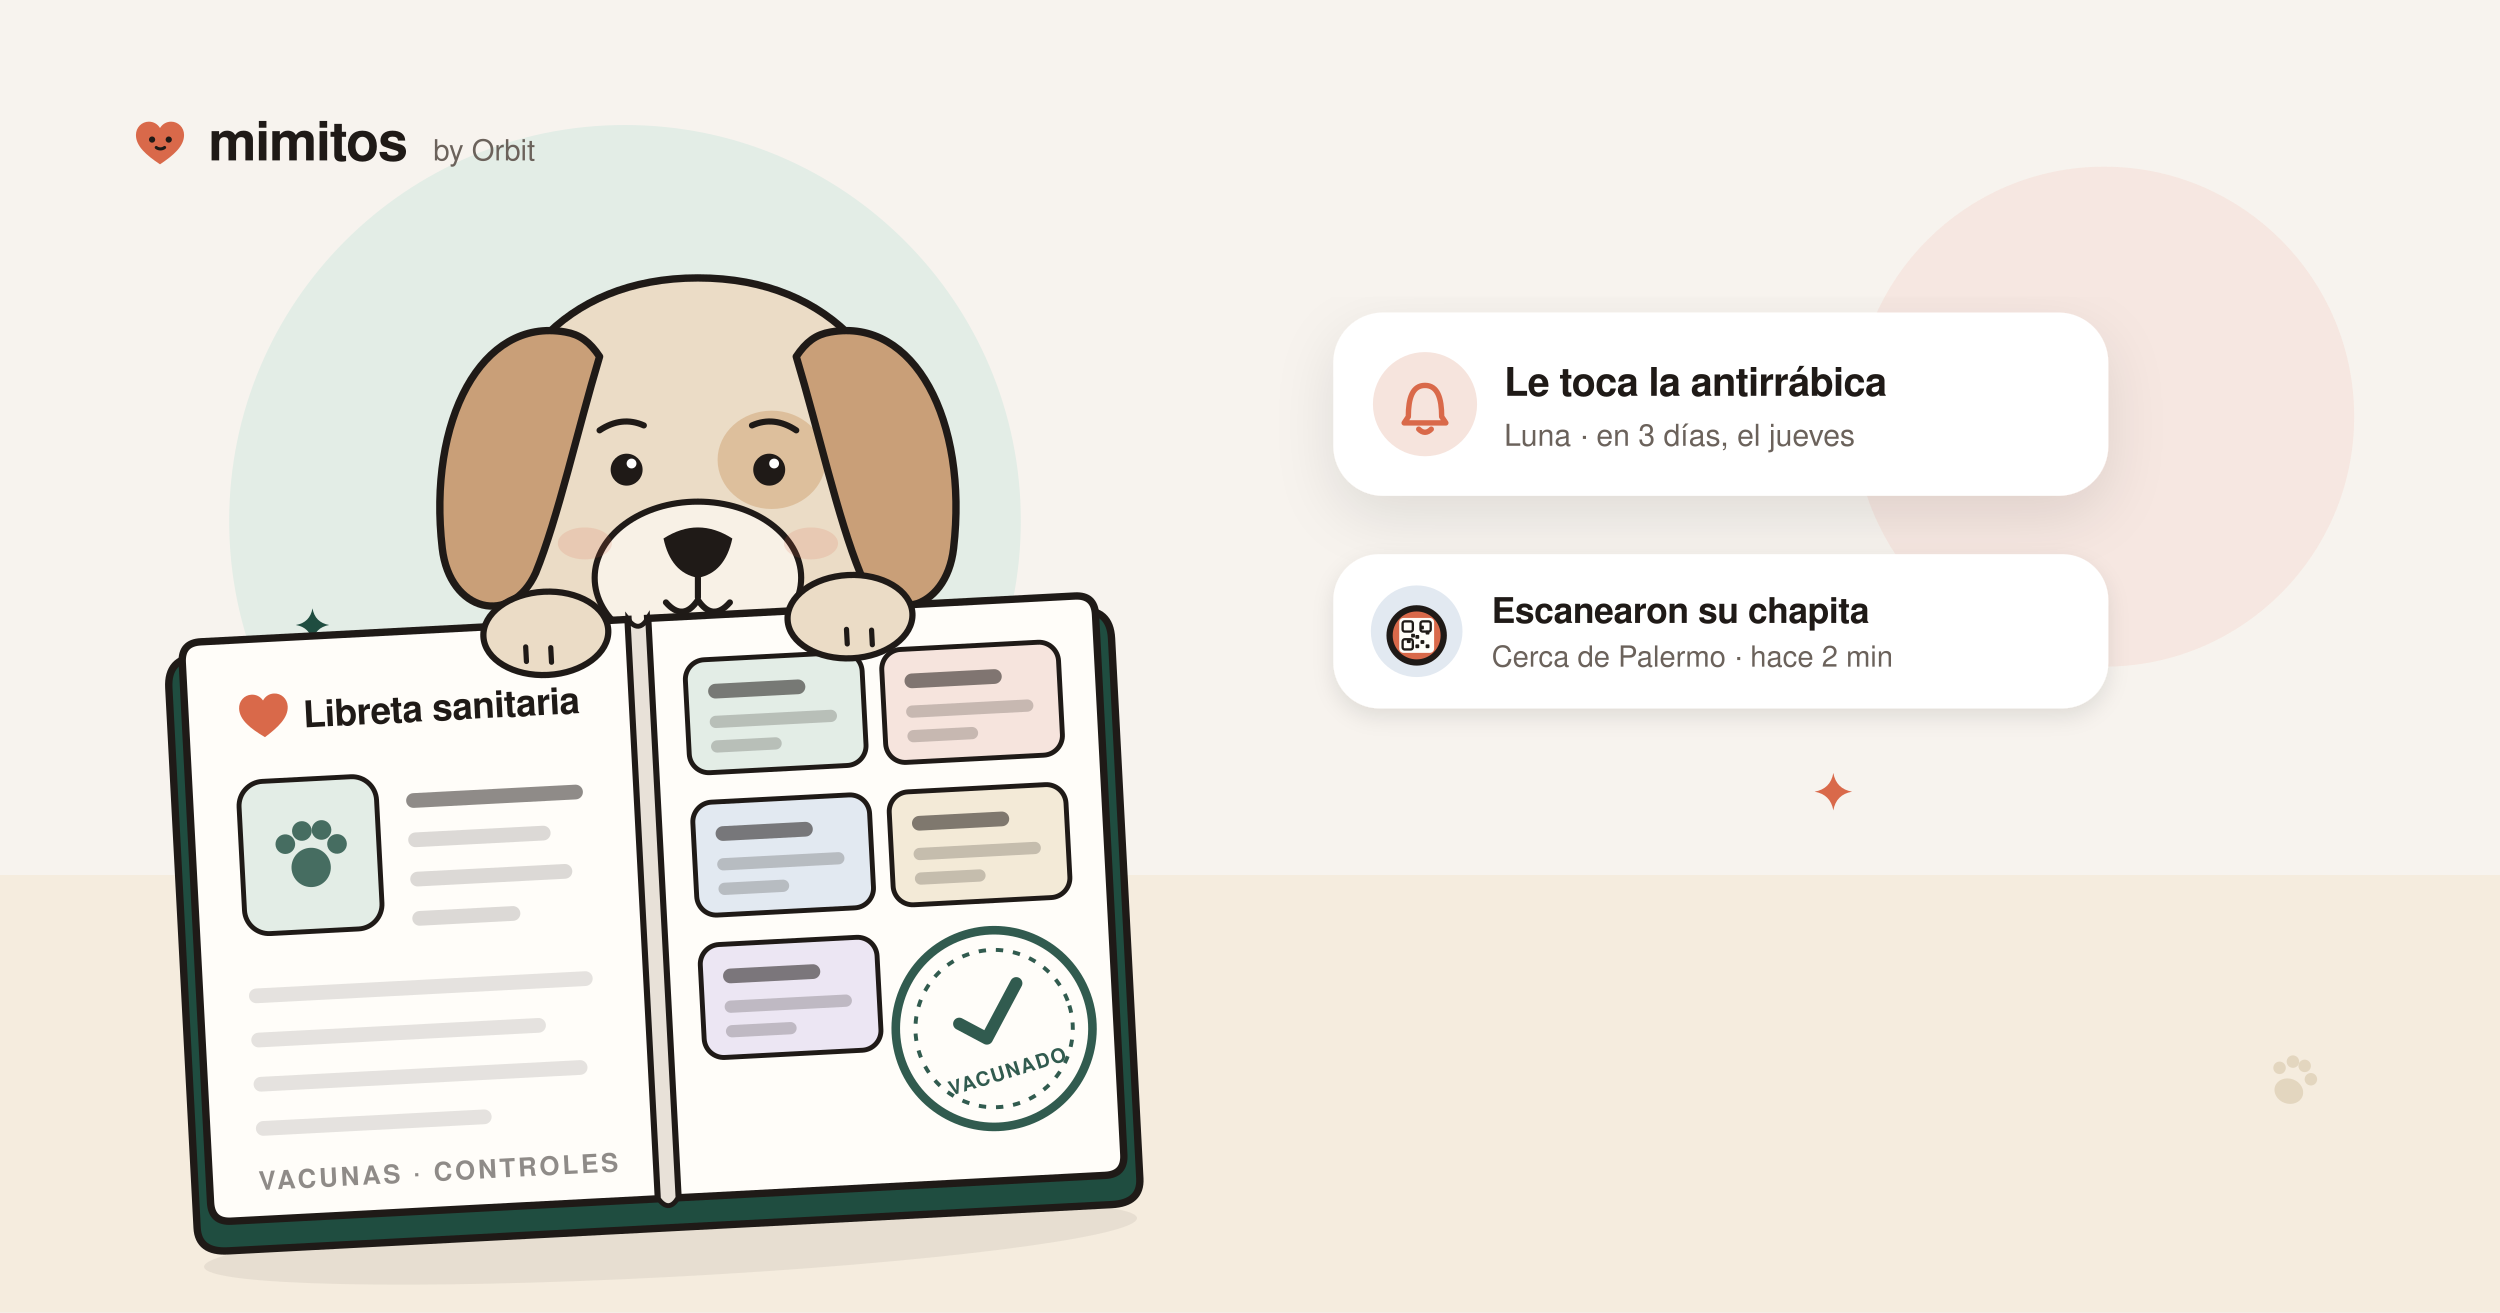
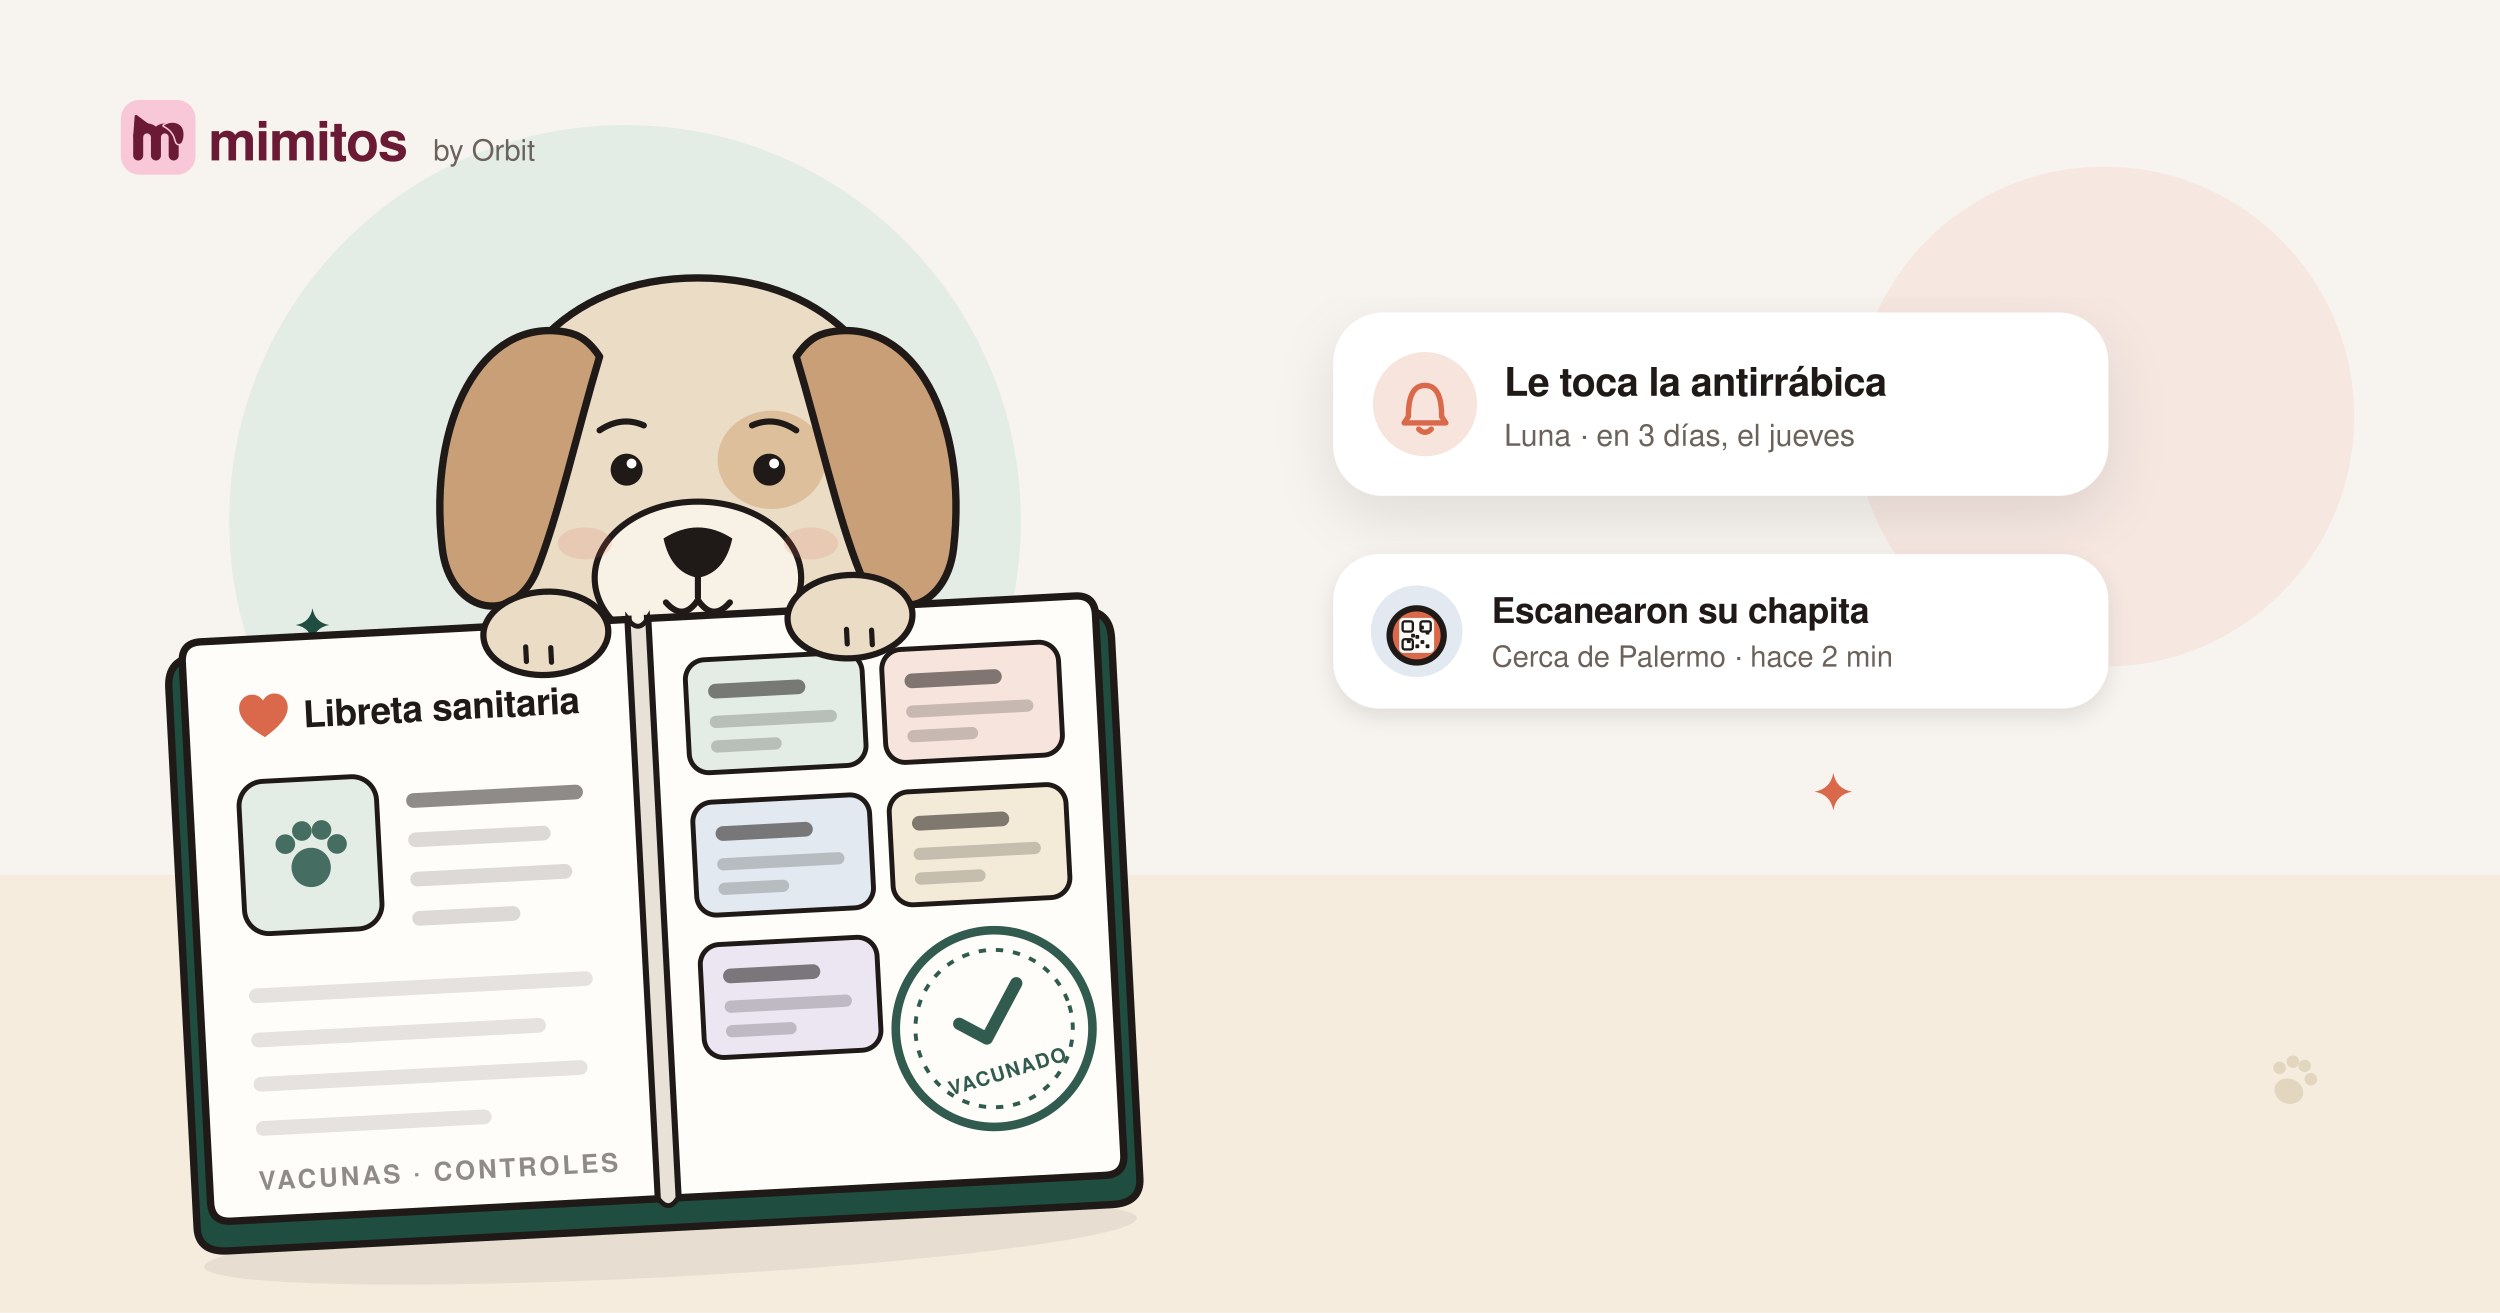
<svg xmlns="http://www.w3.org/2000/svg" viewBox="0 0 1200 630" width="1200" height="630" role="img" aria-label="Mimitos: un perrito asomado sobre su libreta sanitaria, con avisos de vacuna y de su chapita QR">
  <defs>
    <filter id="sh" x="-20%" y="-20%" width="140%" height="160%">
      <feDropShadow dx="0" dy="10" stdDeviation="14" flood-color="#1F1A17" flood-opacity=".10" />
    </filter>
    <filter id="sh2" x="-20%" y="-20%" width="140%" height="160%">
      <feDropShadow dx="0" dy="4" stdDeviation="5" flood-color="#1F1A17" flood-opacity=".10" />
    </filter>
  </defs>
  <rect width="1200" height="630" fill="#F7F3EE" />
  <rect x="0" y="420" width="1200" height="210" fill="#F3EAD7" opacity=".7" />
  <circle cx="300" cy="250" r="190" fill="#E3EDE6" />
  <circle cx="1010" cy="200" r="120" fill="#F6E4DD" opacity=".8" />
  <g transform="translate(110 520) rotate(-20)" fill="#E3D6BF">
    <ellipse cx="0" cy="4" rx="7" ry="6" />
    <circle cx="-8" cy="-5" r="3" />
    <circle cx="-3" cy="-10" r="3" />
    <circle cx="3" cy="-10" r="3" />
    <circle cx="8" cy="-5" r="3" />
  </g>
  <g transform="translate(160 560) rotate(-10)" fill="#E3D6BF">
    <ellipse cx="0" cy="4" rx="7" ry="6" />
    <circle cx="-8" cy="-5" r="3" />
    <circle cx="-3" cy="-10" r="3" />
    <circle cx="3" cy="-10" r="3" />
    <circle cx="8" cy="-5" r="3" />
  </g>
  <g transform="translate(1100 520) rotate(20)" fill="#E3D6BF">
    <ellipse cx="0" cy="4" rx="7" ry="6" />
    <circle cx="-8" cy="-5" r="3" />
    <circle cx="-3" cy="-10" r="3" />
    <circle cx="3" cy="-10" r="3" />
    <circle cx="8" cy="-5" r="3" />
  </g>
  <path transform="translate(880 380) scale(0.9)" d="M0 -10Q1.5 -1.5 10 0Q1.5 1.5 0 10Q-1.5 1.5 -10 0Q-1.5 -1.5 0 -10Z" fill="#D9694A" />
  <path transform="translate(150 300) scale(0.8)" d="M0 -10Q1.5 -1.5 10 0Q1.5 1.5 0 10Q-1.5 1.5 -10 0Q-1.5 -1.5 0 -10Z" fill="#1F4D40" />
  <g transform="translate(60 52)">
-     <path transform="translate(0 -2) scale(1.05)" d="M16 27.5c-6.3-4.2-11-8.3-11-13.4C5 10.6 7.7 8 10.9 8c2.2 0 4 1.1 5.1 2.9C17.1 9.1 18.9 8 21.1 8 24.3 8 27 10.6 27 14.1c0 5.1-4.7 9.2-11 13.4z" fill="#D9694A" />
-     <circle cx="13" cy="15" r="1.5" fill="#1F1A17" />
-     <circle cx="21" cy="15" r="1.5" fill="#1F1A17" />
-     <path d="M15 18.8c1.1.9 2.9.9 4 0" fill="none" stroke="#1F1A17" stroke-width="1.5" stroke-linecap="round" />
-     <text x="40" y="25" font-family="Geist, system-ui, -apple-system, 'Segoe UI', Helvetica, Arial, sans-serif" font-size="26" font-weight="700" fill="#1F1A17" letter-spacing="-.6">mimitos</text>
+     <g transform="translate(-2 -4) scale(.56)">
+       <defs>
+         <clipPath id="pzlogo-c">
+           <rect width="64" height="64" rx="16" />
+         </clipPath>
+       </defs>
+       <g clip-path="url(#pzlogo-c)">
+         <rect width="64" height="64" fill="#F8C8D8" />
+       </g>
+       <g transform="translate(7 7) scale(.78)">
+         <defs>
+           <mask id="pzlogo-k" maskUnits="userSpaceOnUse" x="-6" y="-6" width="76" height="76">
+             <rect x="-6" y="-6" width="76" height="76" fill="#fff" />
+             <path d="M40.6 19.2C47 14.6 56.2 14.8 60.4 21.1 63 25.1 62.8 32.6 60.6 37 59.1 40 55.5 40.2 54.3 37L52.9 32.6C51.5 27.7 47.6 22.8 40.6 19.2Z" fill="#000" stroke="#000" stroke-width="3.4" stroke-linejoin="round" />
+           </mask>
+         </defs>
+         <g transform="translate(-2.4 0)">
+           <g mask="url(#pzlogo-k)">
+             <path d="M12.5 52V32a9.75 9.75 0 0 1 19.5 0v20M32 32a9.75 9.75 0 0 1 19.5 0v20" fill="none" stroke="#6B1A35" stroke-width="11" stroke-linecap="round" stroke-linejoin="round" />
+             <path d="M8.6 31 10.2 9 23.2 18.8Z" fill="#6B1A35" stroke="#6B1A35" stroke-width="3.2" stroke-linejoin="round" />
+           </g>
+           <path d="M40.6 19.2C47 14.6 56.2 14.8 60.4 21.1 63 25.1 62.8 32.6 60.6 37 59.1 40 55.5 40.2 54.3 37L52.9 32.6C51.5 27.7 47.6 22.8 40.6 19.2Z" fill="#6B1A35" />
+         </g>
+       </g>
+     </g>
+     <text x="40" y="25" font-family="Geist, system-ui, -apple-system, 'Segoe UI', Helvetica, Arial, sans-serif" font-size="26" font-weight="800" fill="#6B1A35" letter-spacing="-.6">mimitos</text>
    <text x="148" y="25" font-family="Geist, system-ui, -apple-system, 'Segoe UI', Helvetica, Arial, sans-serif" font-size="14" font-weight="500" fill="#6B625B">by Orbit</text>
  </g>
  <g transform="translate(158 98) scale(1.18)">
    <path d="M150 30C205 30 236 68 236 118C236 168 198 196 150 196C102 196 64 168 64 118C64 68 95 30 150 30Z" fill="#EBDCC6" stroke="#1F1A17" stroke-width="3" />
    <ellipse cx="180" cy="104" rx="22" ry="20" fill="#DDBF9C" />
    <path d="M96 52C62 46 40 88 46 140C49 166 74 172 84 150C93 128 101 92 110 62C106 56 102 53 96 52Z" fill="#C99F78" stroke="#1F1A17" stroke-width="3" stroke-linejoin="round" />
    <path d="M204 52C238 46 260 88 254 140C251 166 226 172 216 150C207 128 199 92 190 62C194 56 198 53 204 52Z" fill="#C99F78" stroke="#1F1A17" stroke-width="3" stroke-linejoin="round" />
    <ellipse cx="150" cy="152" rx="42" ry="31" fill="#F8F1E6" stroke="#1F1A17" stroke-width="2.5" />
    <circle cx="121" cy="108" r="6.5" fill="#1F1A17" />
    <circle cx="123" cy="105.5" r="2" fill="#fff" />
    <circle cx="179" cy="108" r="6.5" fill="#1F1A17" />
    <circle cx="181" cy="105.5" r="2" fill="#fff" />
    <path d="M110 92Q119 86 128 90M172 90Q181 86 190 92" fill="none" stroke="#1F1A17" stroke-width="2.5" stroke-linecap="round" />
    <ellipse cx="104" cy="138" rx="11" ry="6.5" fill="#D9694A" opacity=".16" />
    <ellipse cx="196" cy="138" rx="11" ry="6.5" fill="#D9694A" opacity=".16" />
    <path d="M136 136Q150 127 164 136Q161 150 150 152Q139 150 136 136Z" fill="#1F1A17" />
    <path d="M150 152V160M137 162Q144 170 150 161Q156 170 163 162" fill="none" stroke="#1F1A17" stroke-width="2.5" stroke-linecap="round" stroke-linejoin="round" />
    <path d="M98 186Q150 214 202 186" fill="none" stroke="#1F1A17" stroke-width="20" stroke-linecap="round" />
    <path d="M98 186Q150 214 202 186" fill="none" stroke="#1F4D40" stroke-width="14" stroke-linecap="round" />
    <circle cx="150" cy="207" r="5" fill="none" stroke="#1F1A17" stroke-width="2.5" />
    <circle cx="150" cy="232" r="21" fill="#D9694A" stroke="#1F1A17" stroke-width="3" />
    <rect x="136.47" y="218.47" width="27.06" height="27.06" rx="3.3" fill="#FFFDF9" />
    <rect x="139.11" y="221.11" width="7.92" height="7.92" rx="1.65" fill="none" stroke="#1F1A17" stroke-width="1.815" />
    <rect x="152.97" y="221.11" width="7.92" height="7.92" rx="1.65" fill="none" stroke="#1F1A17" stroke-width="1.815" />
    <rect x="139.11" y="234.97" width="7.92" height="7.92" rx="1.65" fill="none" stroke="#1F1A17" stroke-width="1.815" />
    <rect x="152.64" y="224.41" width="2.97" height="2.97" rx="0.66" fill="#1F1A17" />
    <rect x="156.93" y="228.37" width="2.97" height="2.97" rx="0.66" fill="#1F1A17" />
    <rect x="142.41" y="234.97" width="2.97" height="2.97" rx="0.66" fill="#1F1A17" />
    <rect x="149.01" y="231.67" width="2.97" height="2.97" rx="0.66" fill="#1F1A17" />
    <rect x="152.97" y="235.63" width="2.97" height="2.97" rx="0.66" fill="#1F1A17" />
    <rect x="156.93" y="238.93" width="2.97" height="2.97" rx="0.66" fill="#1F1A17" />
    <rect x="149.01" y="238.93" width="2.97" height="2.97" rx="0.66" fill="#1F1A17" />
    <rect x="145.71" y="230.68" width="2.97" height="2.97" rx="0.66" fill="#1F1A17" />
  </g>
  <g transform="translate(70 300) rotate(-3) scale(1.18)">
    <ellipse cx="200" cy="262" rx="190" ry="14" fill="#1F1A17" opacity=".07" />
    <path d="M8 26Q8 14 20 14H380Q392 14 392 26V246Q392 256 380 256H20Q8 256 8 246Z" fill="#1F4D40" stroke="#1F1A17" stroke-width="3" />
    <path d="M22 8H196V244H22Q14 244 14 236V16Q14 8 22 8Z" fill="#FFFDF9" stroke="#1F1A17" stroke-width="3" />
    <path d="M204 8H378Q386 8 386 16V236Q386 244 378 244H204Z" fill="#FFFDF9" stroke="#1F1A17" stroke-width="3" />
    <path d="M196 8Q200 14 204 8V244Q200 250 196 244Z" fill="#E8E1D8" stroke="#1F1A17" stroke-width="2" />
    <path transform="translate(46 40) scale(0.9)" d="M0 9C-6.3 4.8-11 .7-11-4.4-11-7.9-8.3-10.5-5.1-10.5c2.2 0 4 1.1 5.1 2.9 1.1-1.8 2.9-2.9 5.1-2.9 3.2 0 5.9 2.6 5.9 6.1C11 .7 6.3 4.8 0 9z" fill="#D9694A" />
    <text x="62" y="45" font-family="Geist, system-ui, -apple-system, 'Segoe UI', Helvetica, Arial, sans-serif" font-size="15" font-weight="700" fill="#1F1A17" letter-spacing="-.2">Libreta sanitaria</text>
    <rect x="34" y="66" width="56" height="62" rx="10" fill="#E3EDE6" stroke="#1F1A17" stroke-width="2" />
    <path d="M62 112c-7-3.6-12-7.2-12-11.3 0-2.8 2.2-4.9 4.8-4.9 1.8 0 3.3.9 4.2 2.4.9-1.5 2.4-2.4 4.2-2.4 2.6 0 4.8 2.1 4.8 4.9 0 4.1-5 7.7-6 11.3z" fill="none" />
    <g transform="translate(62 98)">
      <circle cx="0" cy="4" r="8" fill="#1F4D40" opacity=".8" />
      <circle cx="-10" cy="-6" r="4" fill="#1F4D40" opacity=".8" />
      <circle cx="-3" cy="-11" r="4" fill="#1F4D40" opacity=".8" />
      <circle cx="5" cy="-11" r="4" fill="#1F4D40" opacity=".8" />
      <circle cx="11" cy="-5" r="4" fill="#1F4D40" opacity=".8" />
    </g>
    <rect x="102" y="74" width="72" height="6" rx="3" fill="#1F1A17" opacity="0.5" />
    <rect x="102" y="90" width="58" height="6" rx="3" fill="#1F1A17" opacity="0.16" />
    <rect x="102" y="106" width="66" height="6" rx="3" fill="#1F1A17" opacity="0.16" />
    <rect x="102" y="122" width="44" height="6" rx="3" fill="#1F1A17" opacity="0.16" />
    <rect x="34" y="150" width="140" height="6" rx="3" fill="#1F1A17" opacity="0.12" />
    <rect x="34" y="168" width="120" height="6" rx="3" fill="#1F1A17" opacity="0.12" />
    <rect x="34" y="186" width="136" height="6" rx="3" fill="#1F1A17" opacity="0.12" />
    <rect x="34" y="204" width="96" height="6" rx="3" fill="#1F1A17" opacity="0.12" />
    <text x="34" y="232" font-family="Geist, system-ui, -apple-system, 'Segoe UI', Helvetica, Arial, sans-serif" font-size="10.5" font-weight="600" fill="#1F1A17" opacity=".5" letter-spacing="1.2">VACUNAS · CONTROLES</text>
    <rect x="218" y="26" width="72" height="46" rx="8" fill="#E3EDE6" stroke="#1F1A17" stroke-width="2" />
    <rect x="227" y="36" width="39.6" height="6" rx="3" fill="#1F1A17" opacity=".55" />
    <rect x="227" y="49" width="51.84" height="5" rx="2.5" fill="#1F1A17" opacity=".22" />
    <rect x="227" y="59" width="28.8" height="5" rx="2.5" fill="#1F1A17" opacity=".22" />
    <rect x="298" y="26" width="72" height="46" rx="8" fill="#F6E4DD" stroke="#1F1A17" stroke-width="2" />
    <rect x="307" y="36" width="39.6" height="6" rx="3" fill="#1F1A17" opacity=".55" />
    <rect x="307" y="49" width="51.84" height="5" rx="2.5" fill="#1F1A17" opacity=".22" />
    <rect x="307" y="59" width="28.8" height="5" rx="2.5" fill="#1F1A17" opacity=".22" />
    <rect x="218" y="84" width="72" height="46" rx="8" fill="#E2E9F1" stroke="#1F1A17" stroke-width="2" />
    <rect x="227" y="94" width="39.6" height="6" rx="3" fill="#1F1A17" opacity=".55" />
    <rect x="227" y="107" width="51.84" height="5" rx="2.5" fill="#1F1A17" opacity=".22" />
    <rect x="227" y="117" width="28.8" height="5" rx="2.5" fill="#1F1A17" opacity=".22" />
    <rect x="298" y="84" width="72" height="46" rx="8" fill="#F3EAD7" stroke="#1F1A17" stroke-width="2" />
    <rect x="307" y="94" width="39.6" height="6" rx="3" fill="#1F1A17" opacity=".55" />
    <rect x="307" y="107" width="51.84" height="5" rx="2.5" fill="#1F1A17" opacity=".22" />
    <rect x="307" y="117" width="28.8" height="5" rx="2.5" fill="#1F1A17" opacity=".22" />
    <rect x="218" y="142" width="72" height="46" rx="8" fill="#ECE6F3" stroke="#1F1A17" stroke-width="2" />
    <rect x="227" y="152" width="39.6" height="6" rx="3" fill="#1F1A17" opacity=".55" />
    <rect x="227" y="165" width="51.84" height="5" rx="2.5" fill="#1F1A17" opacity=".22" />
    <rect x="227" y="175" width="28.8" height="5" rx="2.5" fill="#1F1A17" opacity=".22" />
    <g transform="translate(336 182) rotate(-14)" opacity=".92">
      <circle r="40" fill="none" stroke="#1F4D40" stroke-width="3.5" />
      <circle r="32" fill="none" stroke="#1F4D40" stroke-width="1.6" stroke-dasharray="3 4" />
      <path d="M-13 -6L-4 3L14 -15" fill="none" stroke="#1F4D40" stroke-width="5" stroke-linecap="round" stroke-linejoin="round" />
      <text y="21" text-anchor="middle" font-family="Geist, system-ui, -apple-system, 'Segoe UI', Helvetica, Arial, sans-serif" font-size="8" font-weight="700" fill="#1F4D40" letter-spacing=".6">VACUNADO</text>
    </g>
  </g>
  <g transform="translate(262 304) rotate(-3)">
    <ellipse cx="0" cy="0" rx="30" ry="20" fill="#EBDCC6" stroke="#1F1A17" stroke-width="3" />
    <path d="M-10 6V13M2 7V14" stroke="#1F1A17" stroke-width="2.5" stroke-linecap="round" />
  </g>
  <g transform="translate(408 296) rotate(-3)">
    <ellipse cx="0" cy="0" rx="30" ry="20" fill="#EBDCC6" stroke="#1F1A17" stroke-width="3" />
    <path d="M-2 6V13M10 7V14" stroke="#1F1A17" stroke-width="2.5" stroke-linecap="round" />
  </g>
  <g transform="translate(640 150)">
    <g filter="url(#sh)">
      <rect x="0" y="0" width="372" height="88" rx="24" fill="#fff" />
    </g>
    <circle cx="44" cy="44" r="25" fill="#F6E4DD" />
    <g transform="translate(44 44)" fill="none" stroke="#D9694A" stroke-width="2.6" stroke-linecap="round" stroke-linejoin="round">
      <path d="M-8 6C-8 -3 -6 -9 0 -9S8 -3 8 6L10 9H-10Z" />
      <path d="M-3 12Q0 15 3 12" />
    </g>
    <text x="82" y="40" font-family="Geist, system-ui, -apple-system, 'Segoe UI', Helvetica, Arial, sans-serif" font-size="19" font-weight="700" fill="#1F1A17" letter-spacing="-.3">Le toca la antirrábica</text>
    <text x="82" y="64" font-family="Geist, system-ui, -apple-system, 'Segoe UI', Helvetica, Arial, sans-serif" font-size="14.5" font-weight="500" fill="#6B625B">Luna · en 3 días, el jueves</text>
  </g>
  <g transform="translate(640 266)" filter="url(#sh2)">
    <rect width="372" height="74" rx="22" fill="#fff" />
  </g>
  <g transform="translate(640 266)">
    <circle cx="40" cy="37" r="22" fill="#E2E9F1" />
    <circle cx="40" cy="39" r="13" fill="#D9694A" stroke="#1F1A17" stroke-width="3" />
    <rect x="31.624" y="30.624" width="16.751" height="16.751" rx="2.043" fill="#FFFDF9" />
    <rect x="33.259" y="32.259" width="4.903" height="4.903" rx="1.021" fill="none" stroke="#1F1A17" stroke-width="1.124" />
    <rect x="41.839" y="32.259" width="4.903" height="4.903" rx="1.021" fill="none" stroke="#1F1A17" stroke-width="1.124" />
    <rect x="33.259" y="40.839" width="4.903" height="4.903" rx="1.021" fill="none" stroke="#1F1A17" stroke-width="1.124" />
    <rect x="41.634" y="34.301" width="1.839" height="1.839" rx="0.409" fill="#1F1A17" />
    <rect x="44.29" y="36.753" width="1.839" height="1.839" rx="0.409" fill="#1F1A17" />
    <rect x="35.301" y="40.839" width="1.839" height="1.839" rx="0.409" fill="#1F1A17" />
    <rect x="39.387" y="38.796" width="1.839" height="1.839" rx="0.409" fill="#1F1A17" />
    <rect x="41.839" y="41.247" width="1.839" height="1.839" rx="0.409" fill="#1F1A17" />
    <rect x="44.29" y="43.29" width="1.839" height="1.839" rx="0.409" fill="#1F1A17" />
    <rect x="39.387" y="43.29" width="1.839" height="1.839" rx="0.409" fill="#1F1A17" />
    <rect x="37.344" y="38.183" width="1.839" height="1.839" rx="0.409" fill="#1F1A17" />
    <text x="76" y="33" font-family="Geist, system-ui, -apple-system, 'Segoe UI', Helvetica, Arial, sans-serif" font-size="17" font-weight="700" fill="#1F1A17" letter-spacing="-.2">Escanearon su chapita</text>
    <text x="76" y="54" font-family="Geist, system-ui, -apple-system, 'Segoe UI', Helvetica, Arial, sans-serif" font-size="14" font-weight="500" fill="#6B625B">Cerca de Palermo · hace 2 min</text>
  </g>
</svg>
